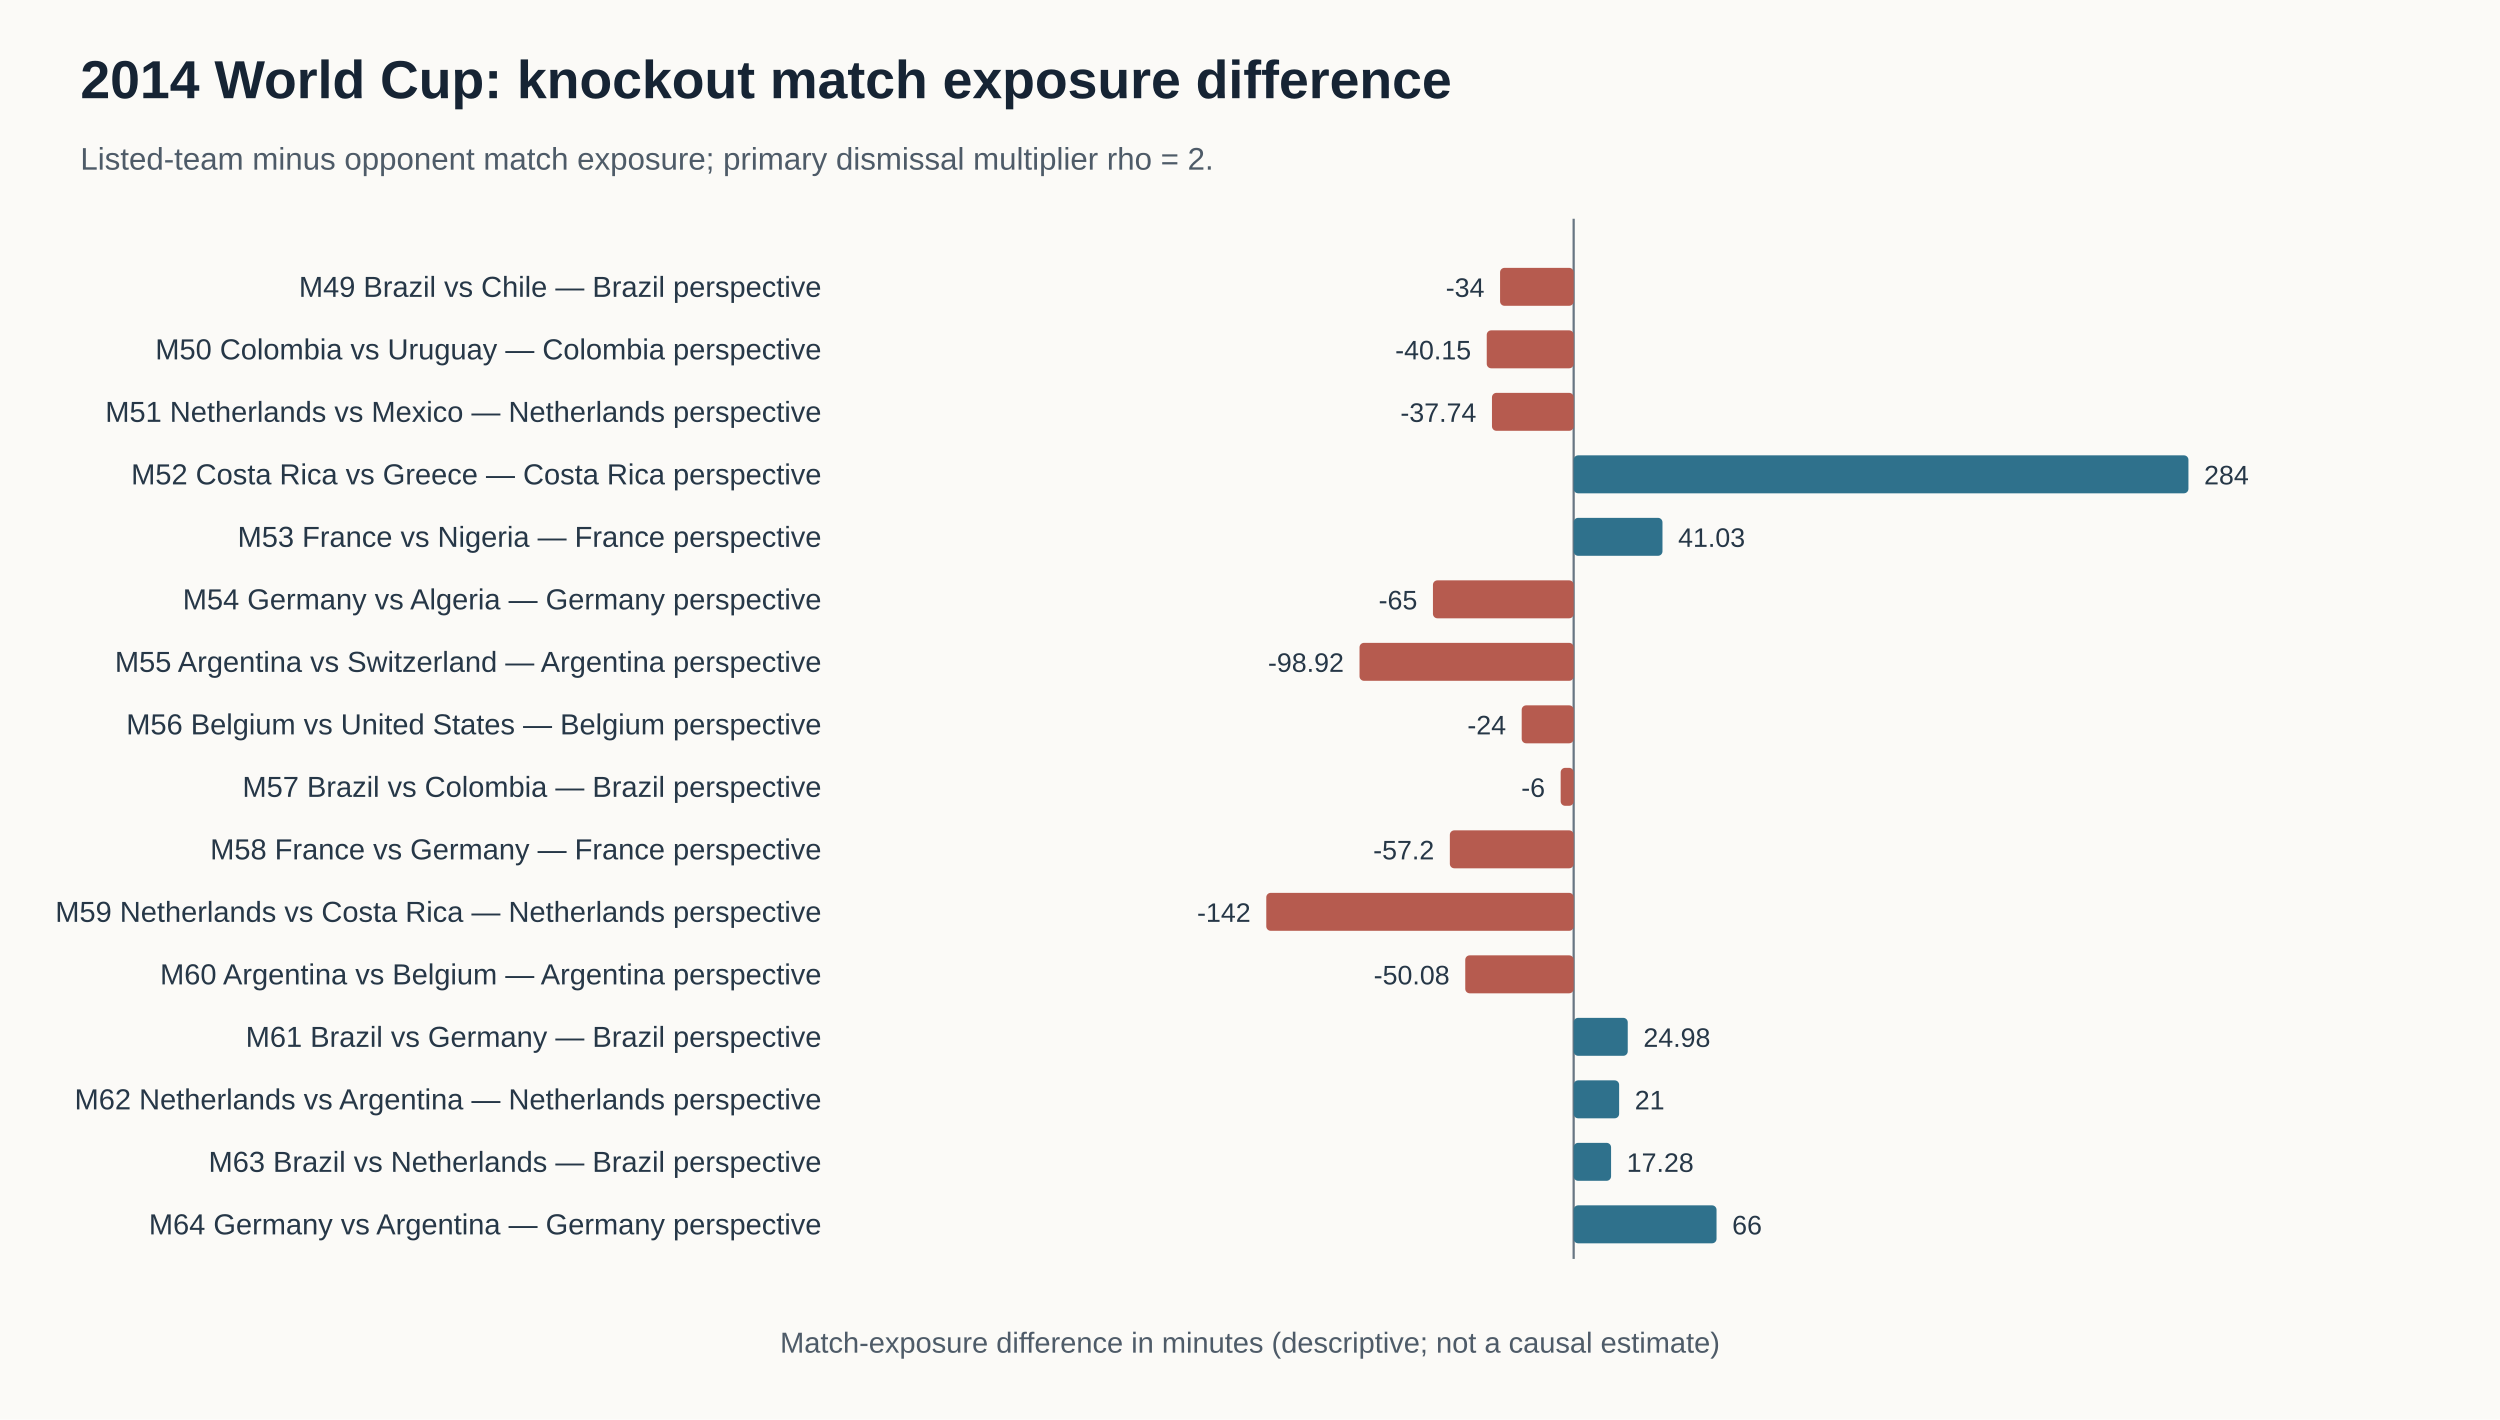
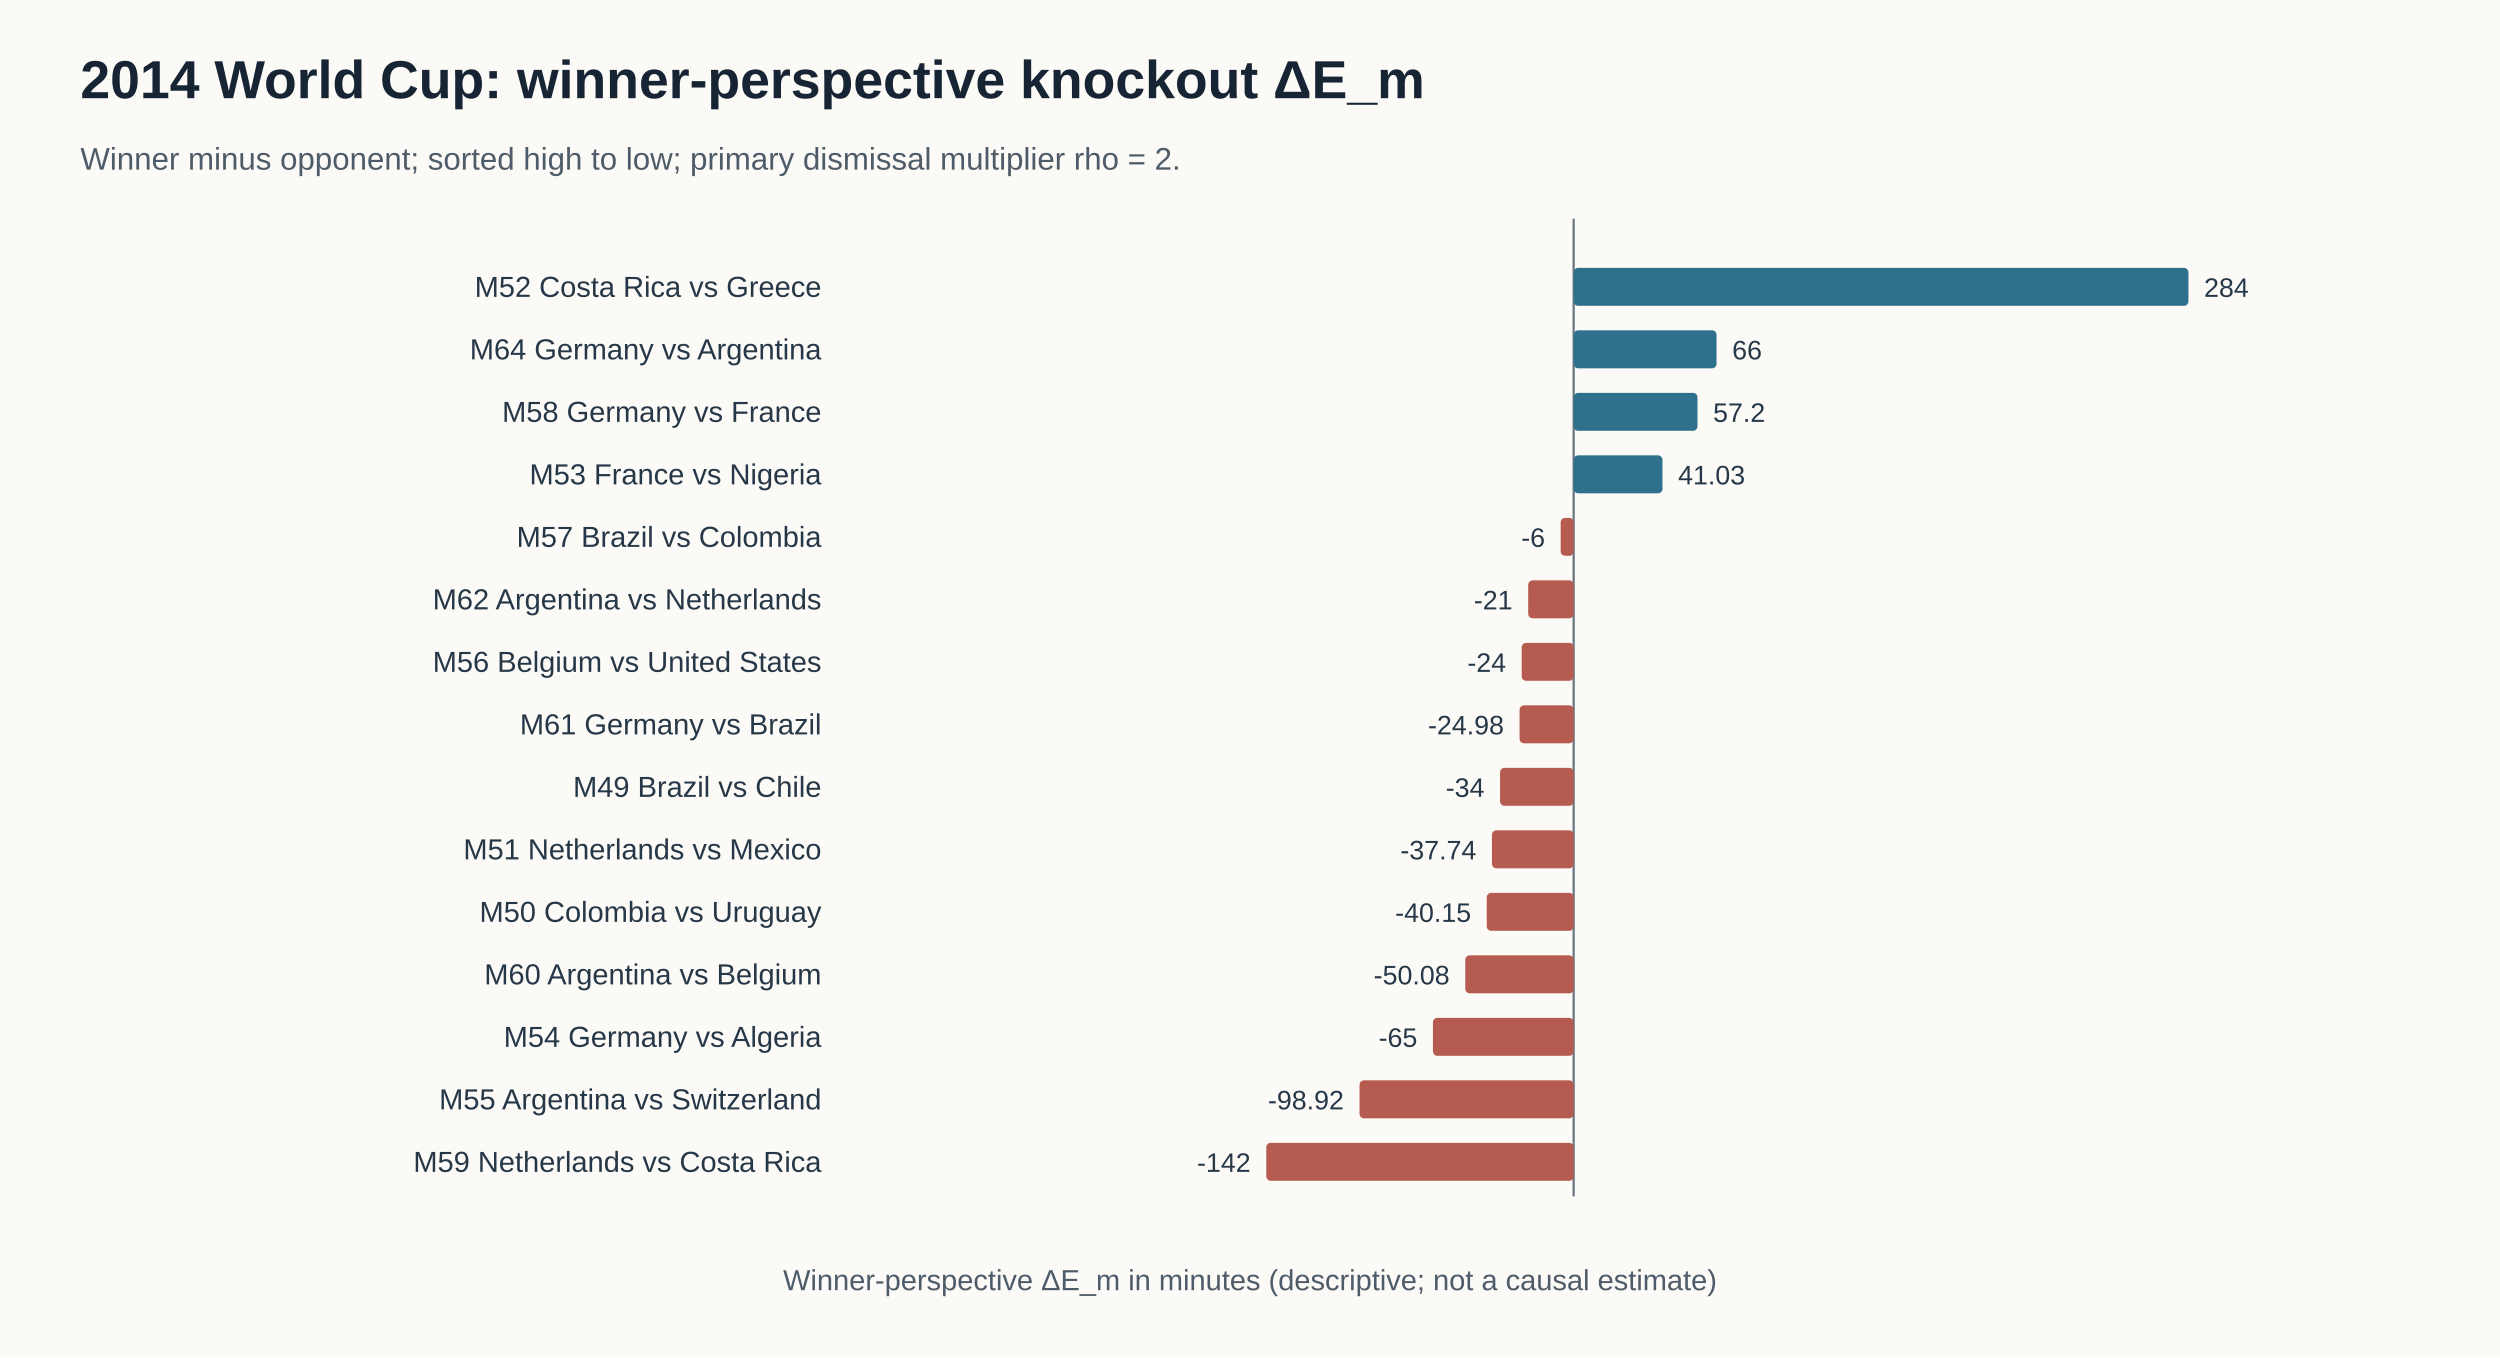
- <svg xmlns="http://www.w3.org/2000/svg" width="1120" height="636" viewBox="0 0 1120 636" role="img" aria-labelledby="title desc">
-   <rect width="100%" height="100%" fill="#fbfaf7" />
-   <text x="36" y="44" font-family="Arial, sans-serif" font-size="24" font-weight="700" fill="#162434">2014 World Cup: knockout match exposure difference</text>
-   <text x="36" y="76" font-family="Arial, sans-serif" font-size="14" fill="#4e5b68">Listed-team minus opponent match exposure; primary dismissal multiplier rho = 2.</text>
-   <line x1="705.00" y1="98" x2="705.00" y2="564" stroke="#687683" stroke-width="1" />
-   <text x="368" y="133" text-anchor="end" font-family="Arial, sans-serif" font-size="13" fill="#263747">M49 Brazil vs Chile — Brazil perspective</text>
-   <rect x="672.03" y="120" width="32.97" height="17" rx="2" fill="#b65b4f" />
-   <text x="665.03" y="133" text-anchor="end" font-family="Arial, sans-serif" font-size="12" fill="#263747">-34</text>
-   <text x="368" y="161" text-anchor="end" font-family="Arial, sans-serif" font-size="13" fill="#263747">M50 Colombia vs Uruguay — Colombia perspective</text>
-   <rect x="666.06" y="148" width="38.94" height="17" rx="2" fill="#b65b4f" />
-   <text x="659.06" y="161" text-anchor="end" font-family="Arial, sans-serif" font-size="12" fill="#263747">-40.15</text>
-   <text x="368" y="189" text-anchor="end" font-family="Arial, sans-serif" font-size="13" fill="#263747">M51 Netherlands vs Mexico — Netherlands perspective</text>
-   <rect x="668.40" y="176" width="36.60" height="17" rx="2" fill="#b65b4f" />
-   <text x="661.40" y="189" text-anchor="end" font-family="Arial, sans-serif" font-size="12" fill="#263747">-37.74</text>
-   <text x="368" y="217" text-anchor="end" font-family="Arial, sans-serif" font-size="13" fill="#263747">M52 Costa Rica vs Greece — Costa Rica perspective</text>
-   <rect x="705.00" y="204" width="275.42" height="17" rx="2" fill="#2f718c" />
-   <text x="987.42" y="217" text-anchor="start" font-family="Arial, sans-serif" font-size="12" fill="#263747">284</text>
-   <text x="368" y="245" text-anchor="end" font-family="Arial, sans-serif" font-size="13" fill="#263747">M53 France vs Nigeria — France perspective</text>
-   <rect x="705.00" y="232" width="39.79" height="17" rx="2" fill="#2f718c" />
-   <text x="751.79" y="245" text-anchor="start" font-family="Arial, sans-serif" font-size="12" fill="#263747">41.03</text>
-   <text x="368" y="273" text-anchor="end" font-family="Arial, sans-serif" font-size="13" fill="#263747">M54 Germany vs Algeria — Germany perspective</text>
-   <rect x="641.96" y="260" width="63.04" height="17" rx="2" fill="#b65b4f" />
-   <text x="634.96" y="273" text-anchor="end" font-family="Arial, sans-serif" font-size="12" fill="#263747">-65</text>
-   <text x="368" y="301" text-anchor="end" font-family="Arial, sans-serif" font-size="13" fill="#263747">M55 Argentina vs Switzerland — Argentina perspective</text>
-   <rect x="609.07" y="288" width="95.93" height="17" rx="2" fill="#b65b4f" />
-   <text x="602.07" y="301" text-anchor="end" font-family="Arial, sans-serif" font-size="12" fill="#263747">-98.92</text>
-   <text x="368" y="329" text-anchor="end" font-family="Arial, sans-serif" font-size="13" fill="#263747">M56 Belgium vs United States — Belgium perspective</text>
-   <rect x="681.72" y="316" width="23.28" height="17" rx="2" fill="#b65b4f" />
-   <text x="674.72" y="329" text-anchor="end" font-family="Arial, sans-serif" font-size="12" fill="#263747">-24</text>
-   <text x="368" y="357" text-anchor="end" font-family="Arial, sans-serif" font-size="13" fill="#263747">M57 Brazil vs Colombia — Brazil perspective</text>
-   <rect x="699.18" y="344" width="5.82" height="17" rx="2" fill="#b65b4f" />
-   <text x="692.18" y="357" text-anchor="end" font-family="Arial, sans-serif" font-size="12" fill="#263747">-6</text>
-   <text x="368" y="385" text-anchor="end" font-family="Arial, sans-serif" font-size="13" fill="#263747">M58 France vs Germany — France perspective</text>
-   <rect x="649.53" y="372" width="55.47" height="17" rx="2" fill="#b65b4f" />
-   <text x="642.53" y="385" text-anchor="end" font-family="Arial, sans-serif" font-size="12" fill="#263747">-57.2</text>
-   <text x="368" y="413" text-anchor="end" font-family="Arial, sans-serif" font-size="13" fill="#263747">M59 Netherlands vs Costa Rica — Netherlands perspective</text>
-   <rect x="567.29" y="400" width="137.71" height="17" rx="2" fill="#b65b4f" />
-   <text x="560.29" y="413" text-anchor="end" font-family="Arial, sans-serif" font-size="12" fill="#263747">-142</text>
-   <text x="368" y="441" text-anchor="end" font-family="Arial, sans-serif" font-size="13" fill="#263747">M60 Argentina vs Belgium — Argentina perspective</text>
+ <svg xmlns="http://www.w3.org/2000/svg" width="1120" height="608" viewBox="0 0 1120 608" role="img" aria-labelledby="title desc">
+   <rect width="1120" height="608" fill="#fbfaf7" />
+   <text x="36" y="44" font-family="Arial, sans-serif" font-size="24" font-weight="700" fill="#162434">2014 World Cup: winner-perspective knockout ΔE_m</text>
+   <text x="36" y="76" font-family="Arial, sans-serif" font-size="14" fill="#4e5b68">Winner minus opponent; sorted high to low; primary dismissal multiplier rho = 2.</text>
+   <line x1="705.00" y1="98" x2="705.00" y2="536" stroke="#687683" stroke-width="1" />
+   <text x="368" y="133" text-anchor="end" font-family="Arial, sans-serif" font-size="13" fill="#263747">M52 Costa Rica vs Greece</text>
+   <rect x="705.00" y="120" width="275.42" height="17" rx="2" fill="#2f718c" />
+   <text x="987.42" y="133" text-anchor="start" font-family="Arial, sans-serif" font-size="12" fill="#263747">284</text>
+   <text x="368" y="161" text-anchor="end" font-family="Arial, sans-serif" font-size="13" fill="#263747">M64 Germany vs Argentina</text>
+   <rect x="705.00" y="148" width="64.01" height="17" rx="2" fill="#2f718c" />
+   <text x="776.01" y="161" text-anchor="start" font-family="Arial, sans-serif" font-size="12" fill="#263747">66</text>
+   <text x="368" y="189" text-anchor="end" font-family="Arial, sans-serif" font-size="13" fill="#263747">M58 Germany vs France</text>
+   <rect x="705.00" y="176" width="55.47" height="17" rx="2" fill="#2f718c" />
+   <text x="767.47" y="189" text-anchor="start" font-family="Arial, sans-serif" font-size="12" fill="#263747">57.2</text>
+   <text x="368" y="217" text-anchor="end" font-family="Arial, sans-serif" font-size="13" fill="#263747">M53 France vs Nigeria</text>
+   <rect x="705.00" y="204" width="39.79" height="17" rx="2" fill="#2f718c" />
+   <text x="751.79" y="217" text-anchor="start" font-family="Arial, sans-serif" font-size="12" fill="#263747">41.03</text>
+   <text x="368" y="245" text-anchor="end" font-family="Arial, sans-serif" font-size="13" fill="#263747">M57 Brazil vs Colombia</text>
+   <rect x="699.18" y="232" width="5.82" height="17" rx="2" fill="#b65b4f" />
+   <text x="692.18" y="245" text-anchor="end" font-family="Arial, sans-serif" font-size="12" fill="#263747">-6</text>
+   <text x="368" y="273" text-anchor="end" font-family="Arial, sans-serif" font-size="13" fill="#263747">M62 Argentina vs Netherlands</text>
+   <rect x="684.63" y="260" width="20.37" height="17" rx="2" fill="#b65b4f" />
+   <text x="677.63" y="273" text-anchor="end" font-family="Arial, sans-serif" font-size="12" fill="#263747">-21</text>
+   <text x="368" y="301" text-anchor="end" font-family="Arial, sans-serif" font-size="13" fill="#263747">M56 Belgium vs United States</text>
+   <rect x="681.72" y="288" width="23.28" height="17" rx="2" fill="#b65b4f" />
+   <text x="674.72" y="301" text-anchor="end" font-family="Arial, sans-serif" font-size="12" fill="#263747">-24</text>
+   <text x="368" y="329" text-anchor="end" font-family="Arial, sans-serif" font-size="13" fill="#263747">M61 Germany vs Brazil</text>
+   <rect x="680.77" y="316" width="24.23" height="17" rx="2" fill="#b65b4f" />
+   <text x="673.77" y="329" text-anchor="end" font-family="Arial, sans-serif" font-size="12" fill="#263747">-24.98</text>
+   <text x="368" y="357" text-anchor="end" font-family="Arial, sans-serif" font-size="13" fill="#263747">M49 Brazil vs Chile</text>
+   <rect x="672.03" y="344" width="32.97" height="17" rx="2" fill="#b65b4f" />
+   <text x="665.03" y="357" text-anchor="end" font-family="Arial, sans-serif" font-size="12" fill="#263747">-34</text>
+   <text x="368" y="385" text-anchor="end" font-family="Arial, sans-serif" font-size="13" fill="#263747">M51 Netherlands vs Mexico</text>
+   <rect x="668.40" y="372" width="36.60" height="17" rx="2" fill="#b65b4f" />
+   <text x="661.40" y="385" text-anchor="end" font-family="Arial, sans-serif" font-size="12" fill="#263747">-37.74</text>
+   <text x="368" y="413" text-anchor="end" font-family="Arial, sans-serif" font-size="13" fill="#263747">M50 Colombia vs Uruguay</text>
+   <rect x="666.06" y="400" width="38.94" height="17" rx="2" fill="#b65b4f" />
+   <text x="659.06" y="413" text-anchor="end" font-family="Arial, sans-serif" font-size="12" fill="#263747">-40.15</text>
+   <text x="368" y="441" text-anchor="end" font-family="Arial, sans-serif" font-size="13" fill="#263747">M60 Argentina vs Belgium</text>
  <rect x="656.43" y="428" width="48.57" height="17" rx="2" fill="#b65b4f" />
  <text x="649.43" y="441" text-anchor="end" font-family="Arial, sans-serif" font-size="12" fill="#263747">-50.08</text>
-   <text x="368" y="469" text-anchor="end" font-family="Arial, sans-serif" font-size="13" fill="#263747">M61 Brazil vs Germany — Brazil perspective</text>
-   <rect x="705.00" y="456" width="24.23" height="17" rx="2" fill="#2f718c" />
-   <text x="736.23" y="469" text-anchor="start" font-family="Arial, sans-serif" font-size="12" fill="#263747">24.98</text>
-   <text x="368" y="497" text-anchor="end" font-family="Arial, sans-serif" font-size="13" fill="#263747">M62 Netherlands vs Argentina — Netherlands perspective</text>
-   <rect x="705.00" y="484" width="20.37" height="17" rx="2" fill="#2f718c" />
-   <text x="732.37" y="497" text-anchor="start" font-family="Arial, sans-serif" font-size="12" fill="#263747">21</text>
-   <text x="368" y="525" text-anchor="end" font-family="Arial, sans-serif" font-size="13" fill="#263747">M63 Brazil vs Netherlands — Brazil perspective</text>
-   <rect x="705.00" y="512" width="16.76" height="17" rx="2" fill="#2f718c" />
-   <text x="728.76" y="525" text-anchor="start" font-family="Arial, sans-serif" font-size="12" fill="#263747">17.28</text>
-   <text x="368" y="553" text-anchor="end" font-family="Arial, sans-serif" font-size="13" fill="#263747">M64 Germany vs Argentina — Germany perspective</text>
-   <rect x="705.00" y="540" width="64.01" height="17" rx="2" fill="#2f718c" />
-   <text x="776.01" y="553" text-anchor="start" font-family="Arial, sans-serif" font-size="12" fill="#263747">66</text>
-   <text x="560" y="606" text-anchor="middle" font-family="Arial, sans-serif" font-size="13" fill="#4e5b68">Match-exposure difference in minutes (descriptive; not a causal estimate)</text>
+   <text x="368" y="469" text-anchor="end" font-family="Arial, sans-serif" font-size="13" fill="#263747">M54 Germany vs Algeria</text>
+   <rect x="641.96" y="456" width="63.04" height="17" rx="2" fill="#b65b4f" />
+   <text x="634.96" y="469" text-anchor="end" font-family="Arial, sans-serif" font-size="12" fill="#263747">-65</text>
+   <text x="368" y="497" text-anchor="end" font-family="Arial, sans-serif" font-size="13" fill="#263747">M55 Argentina vs Switzerland</text>
+   <rect x="609.07" y="484" width="95.93" height="17" rx="2" fill="#b65b4f" />
+   <text x="602.07" y="497" text-anchor="end" font-family="Arial, sans-serif" font-size="12" fill="#263747">-98.92</text>
+   <text x="368" y="525" text-anchor="end" font-family="Arial, sans-serif" font-size="13" fill="#263747">M59 Netherlands vs Costa Rica</text>
+   <rect x="567.29" y="512" width="137.71" height="17" rx="2" fill="#b65b4f" />
+   <text x="560.29" y="525" text-anchor="end" font-family="Arial, sans-serif" font-size="12" fill="#263747">-142</text>
+   <text x="560" y="578" text-anchor="middle" font-family="Arial, sans-serif" font-size="13" fill="#4e5b68">Winner-perspective ΔE_m in minutes (descriptive; not a causal estimate)</text>
</svg>
